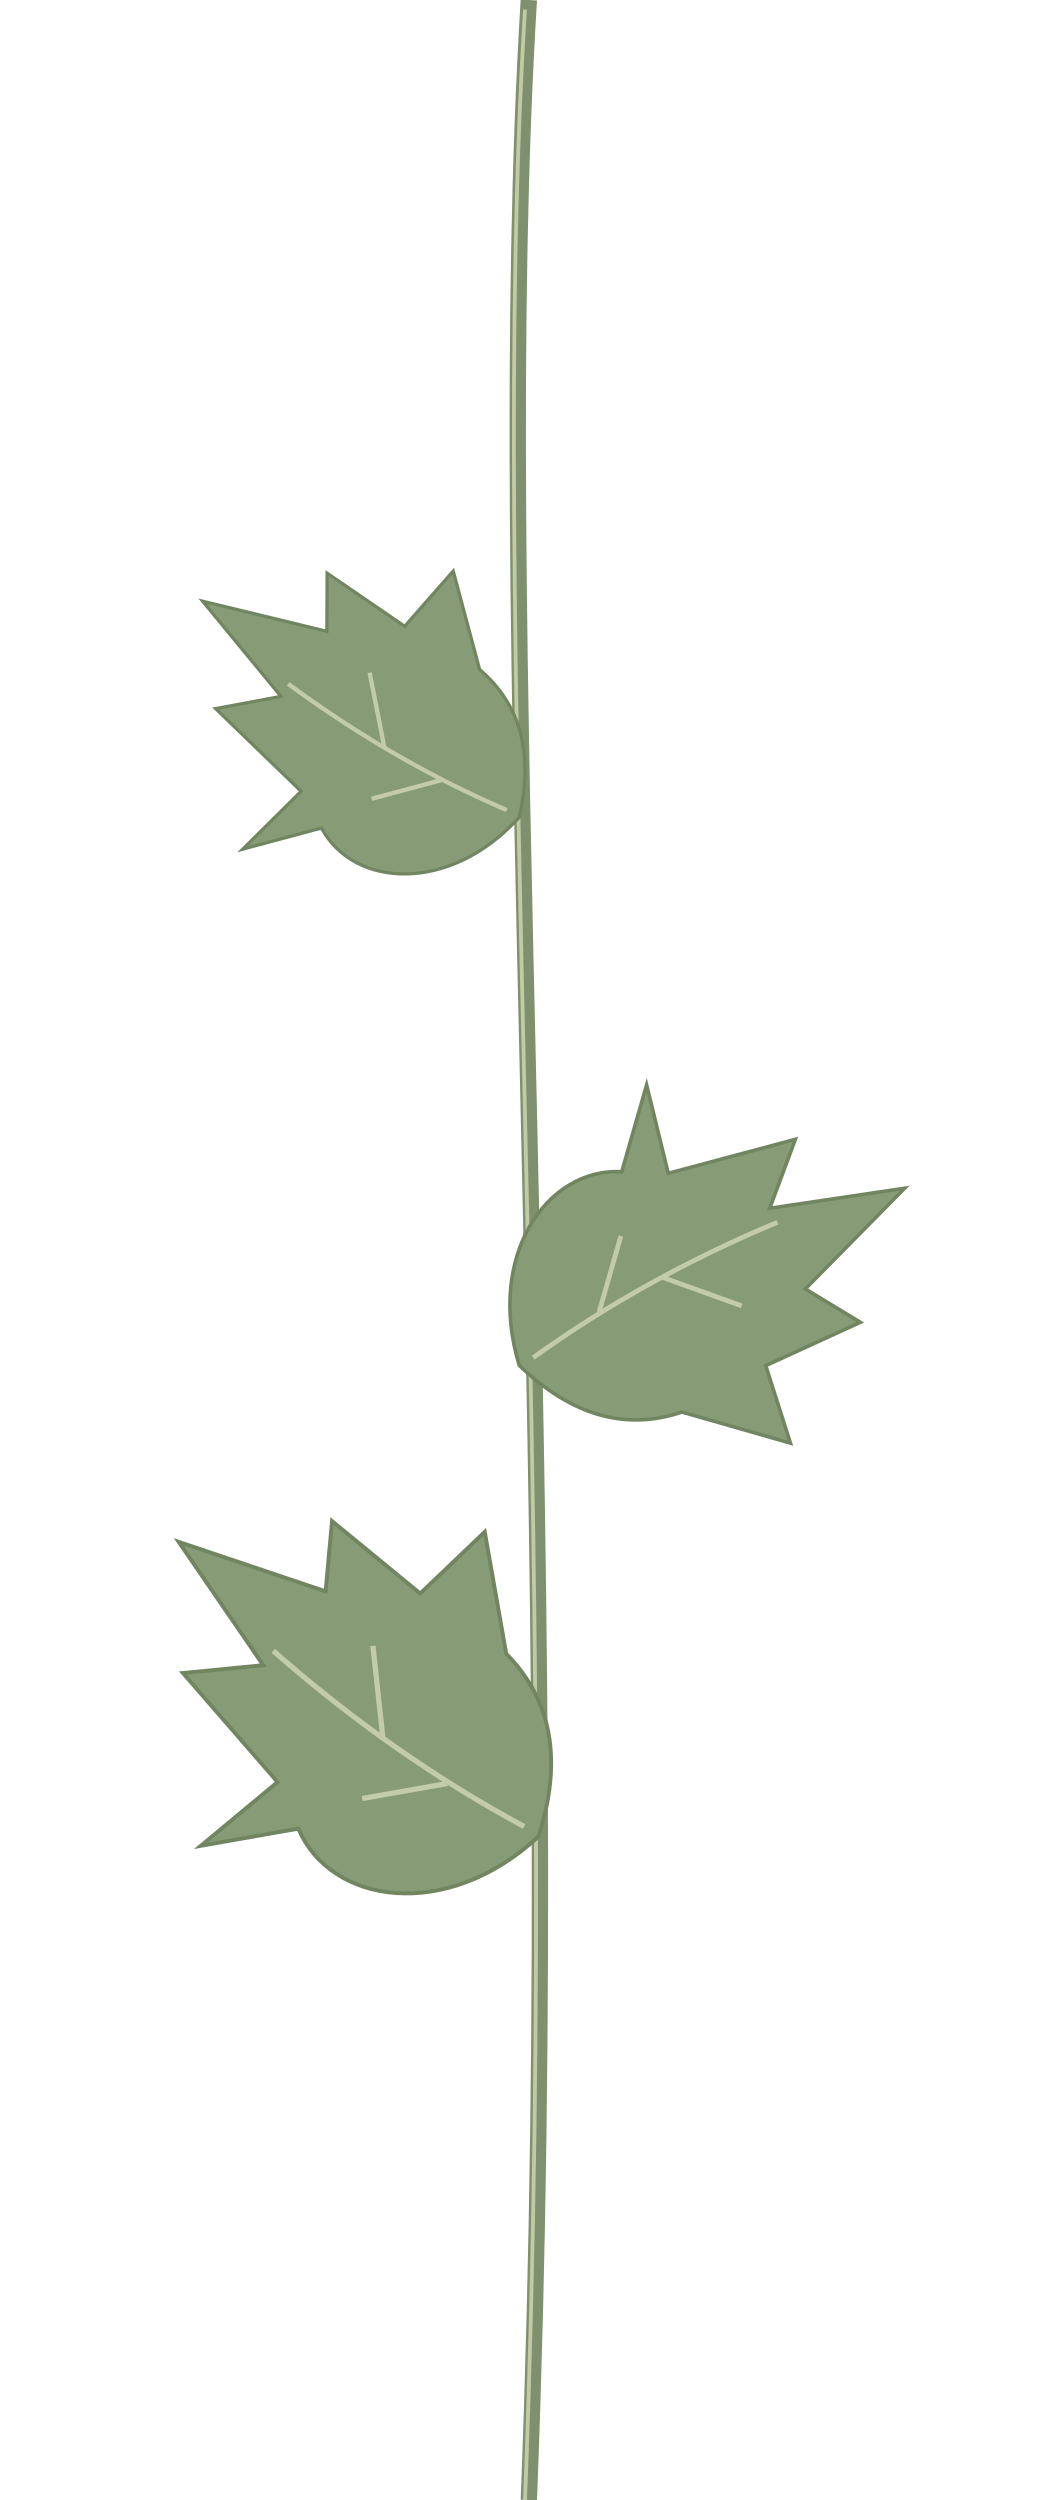
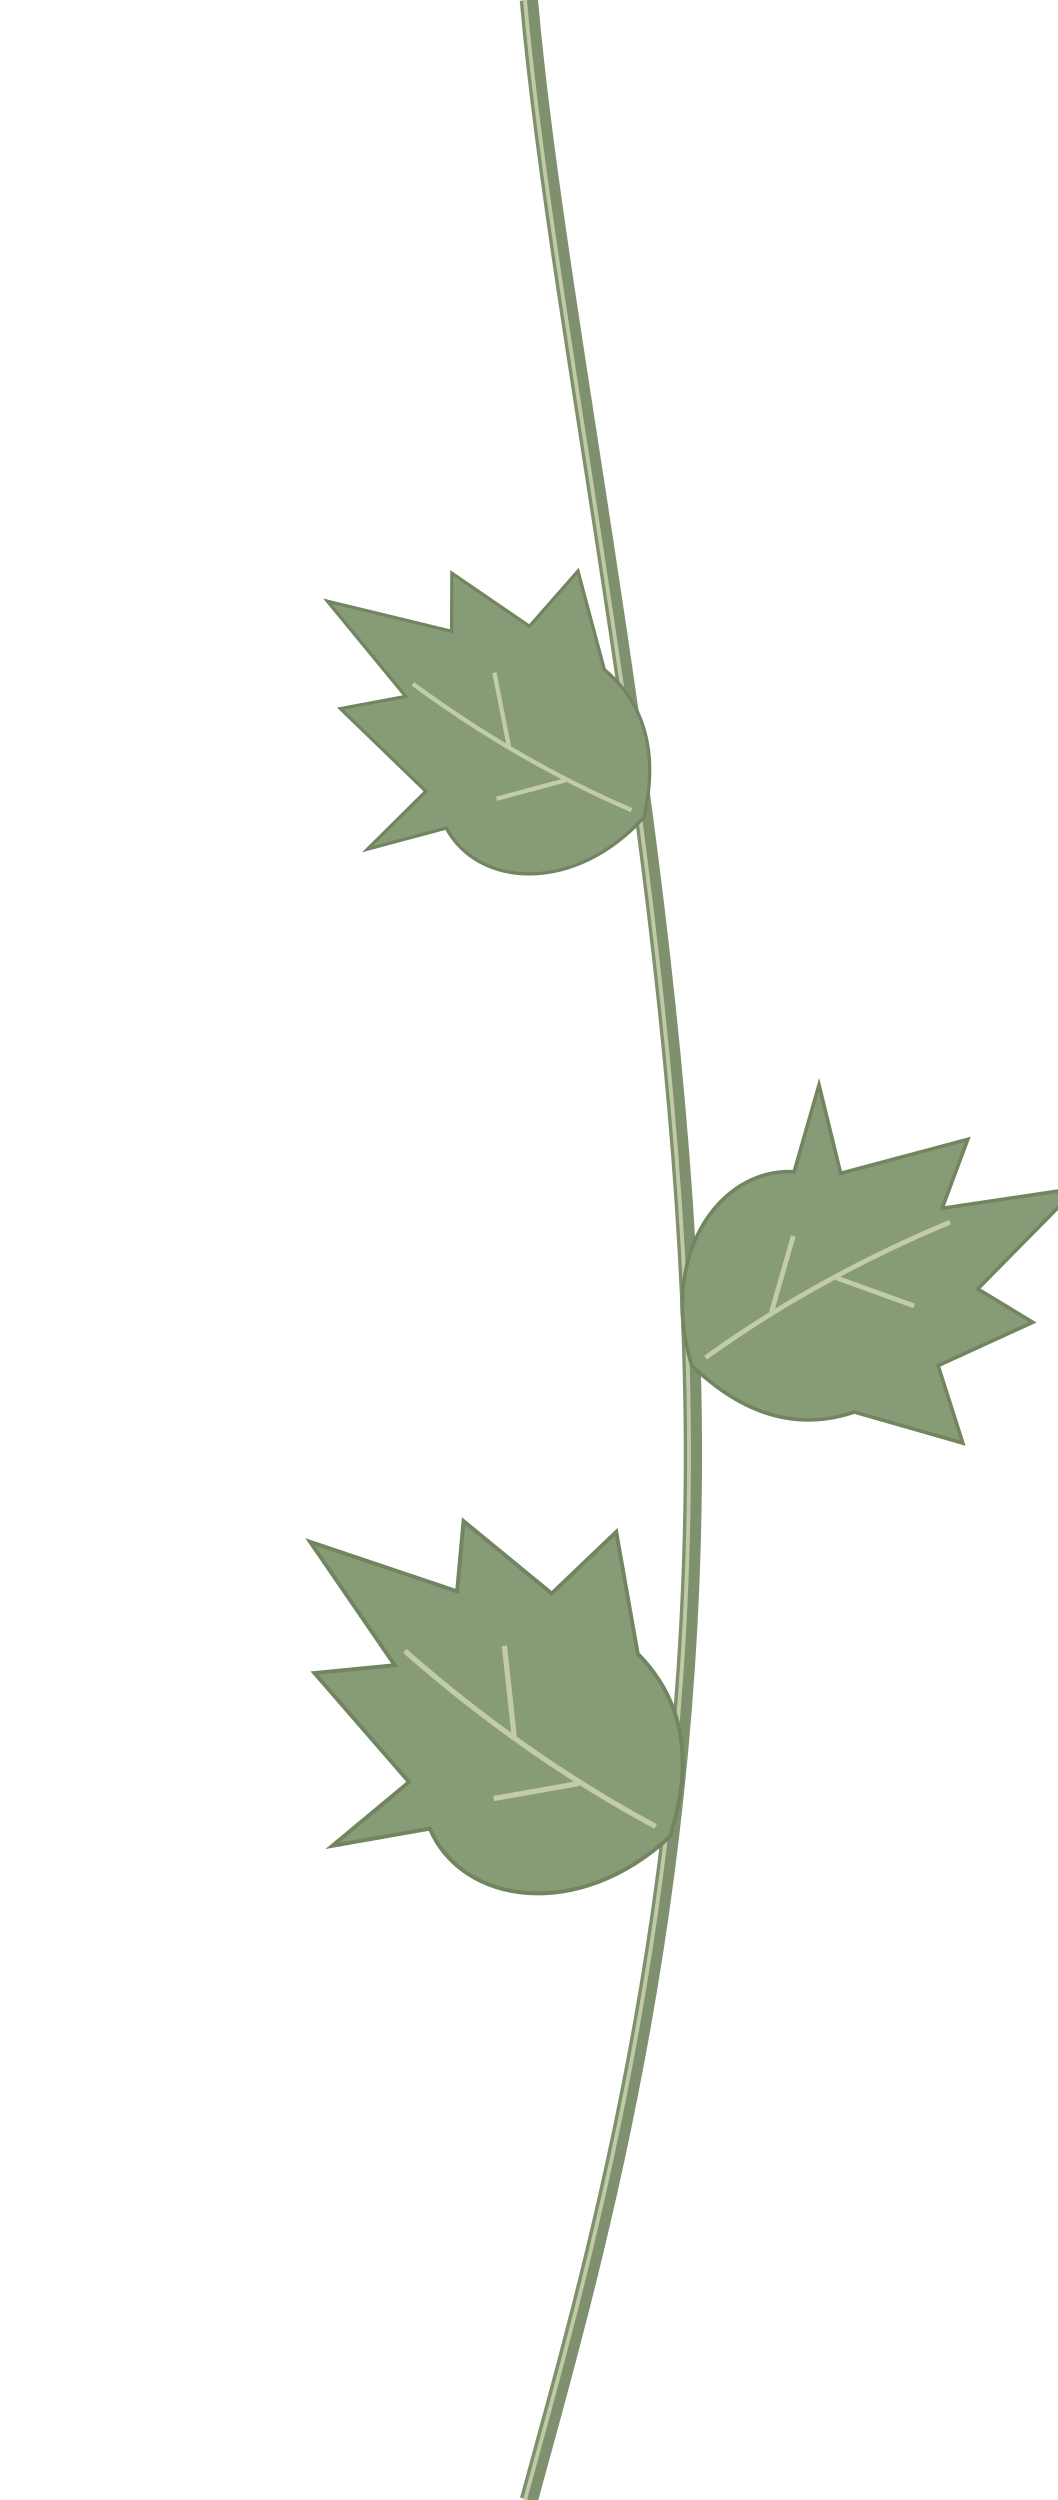
<svg xmlns="http://www.w3.org/2000/svg" width="110" height="260" viewBox="0 0 110 260">
-   <path d="M55 0C51 65 59 157 55 260" fill="none" stroke="#7e906d" stroke-width="1.7" />
-   <path d="M54.6 1C50.6 65 58.6 157 54.6 260" fill="none" stroke="#c2caa5" stroke-width="0.4" />
-   <g transform="translate(54 85) rotate(-60) scale(0.75)">
+   <path d="M55 0C58.062 35 70.98 92 72 145C73.02 198 60.95 238 55 260" fill="none" stroke="#7e906d" stroke-width="1.90" />
+   <path d="M54.6 0C57.662 35 70.58 92 71.6 145C72.62 198 60.55 238 54.6 260" fill="none" stroke="#c2caa5" stroke-width="0.4" />
+   <g transform="translate(66.973 85) rotate(-60) scale(0.75)">
    <path d="M0 0C-14 -3 -20 -15 -15 -23L-23 -31L-12 -28L-8 -44L-2 -37L4 -53L9 -36L16 -40L15 -27L25 -25L15 -15Q13 -4 0 0Z" fill="#879b76" stroke="#718561" stroke-width=".45" />
    <path d="M0 -2Q-2 -19 0 -37M-1 -12L-8 -19M-1 -21L7 -28" fill="none" stroke="#c2cbaa" stroke-width="0.6" />
  </g>
-   <g transform="translate(54 142) rotate(61) scale(0.83)">
+   <g transform="translate(71.930 142) rotate(61) scale(0.83)">
    <path d="M0 0C-14 -3 -20 -15 -15 -23L-23 -31L-12 -28L-8 -44L-2 -37L4 -53L9 -36L16 -40L15 -27L25 -25L15 -15Q13 -4 0 0Z" fill="#879b76" stroke="#718561" stroke-width=".45" />
    <path d="M0 -2Q-2 -19 0 -37M-1 -12L-8 -19M-1 -21L7 -28" fill="none" stroke="#c2cbaa" stroke-width="0.6" />
  </g>
-   <g transform="translate(56 191) rotate(-55) scale(0.91)">
+   <g transform="translate(69.675 191) rotate(-55) scale(0.91)">
    <path d="M0 0C-14 -3 -20 -15 -15 -23L-23 -31L-12 -28L-8 -44L-2 -37L4 -53L9 -36L16 -40L15 -27L25 -25L15 -15Q13 -4 0 0Z" fill="#879b76" stroke="#718561" stroke-width=".45" />
    <path d="M0 -2Q-2 -19 0 -37M-1 -12L-8 -19M-1 -21L7 -28" fill="none" stroke="#c2cbaa" stroke-width="0.6" />
  </g>
</svg>
